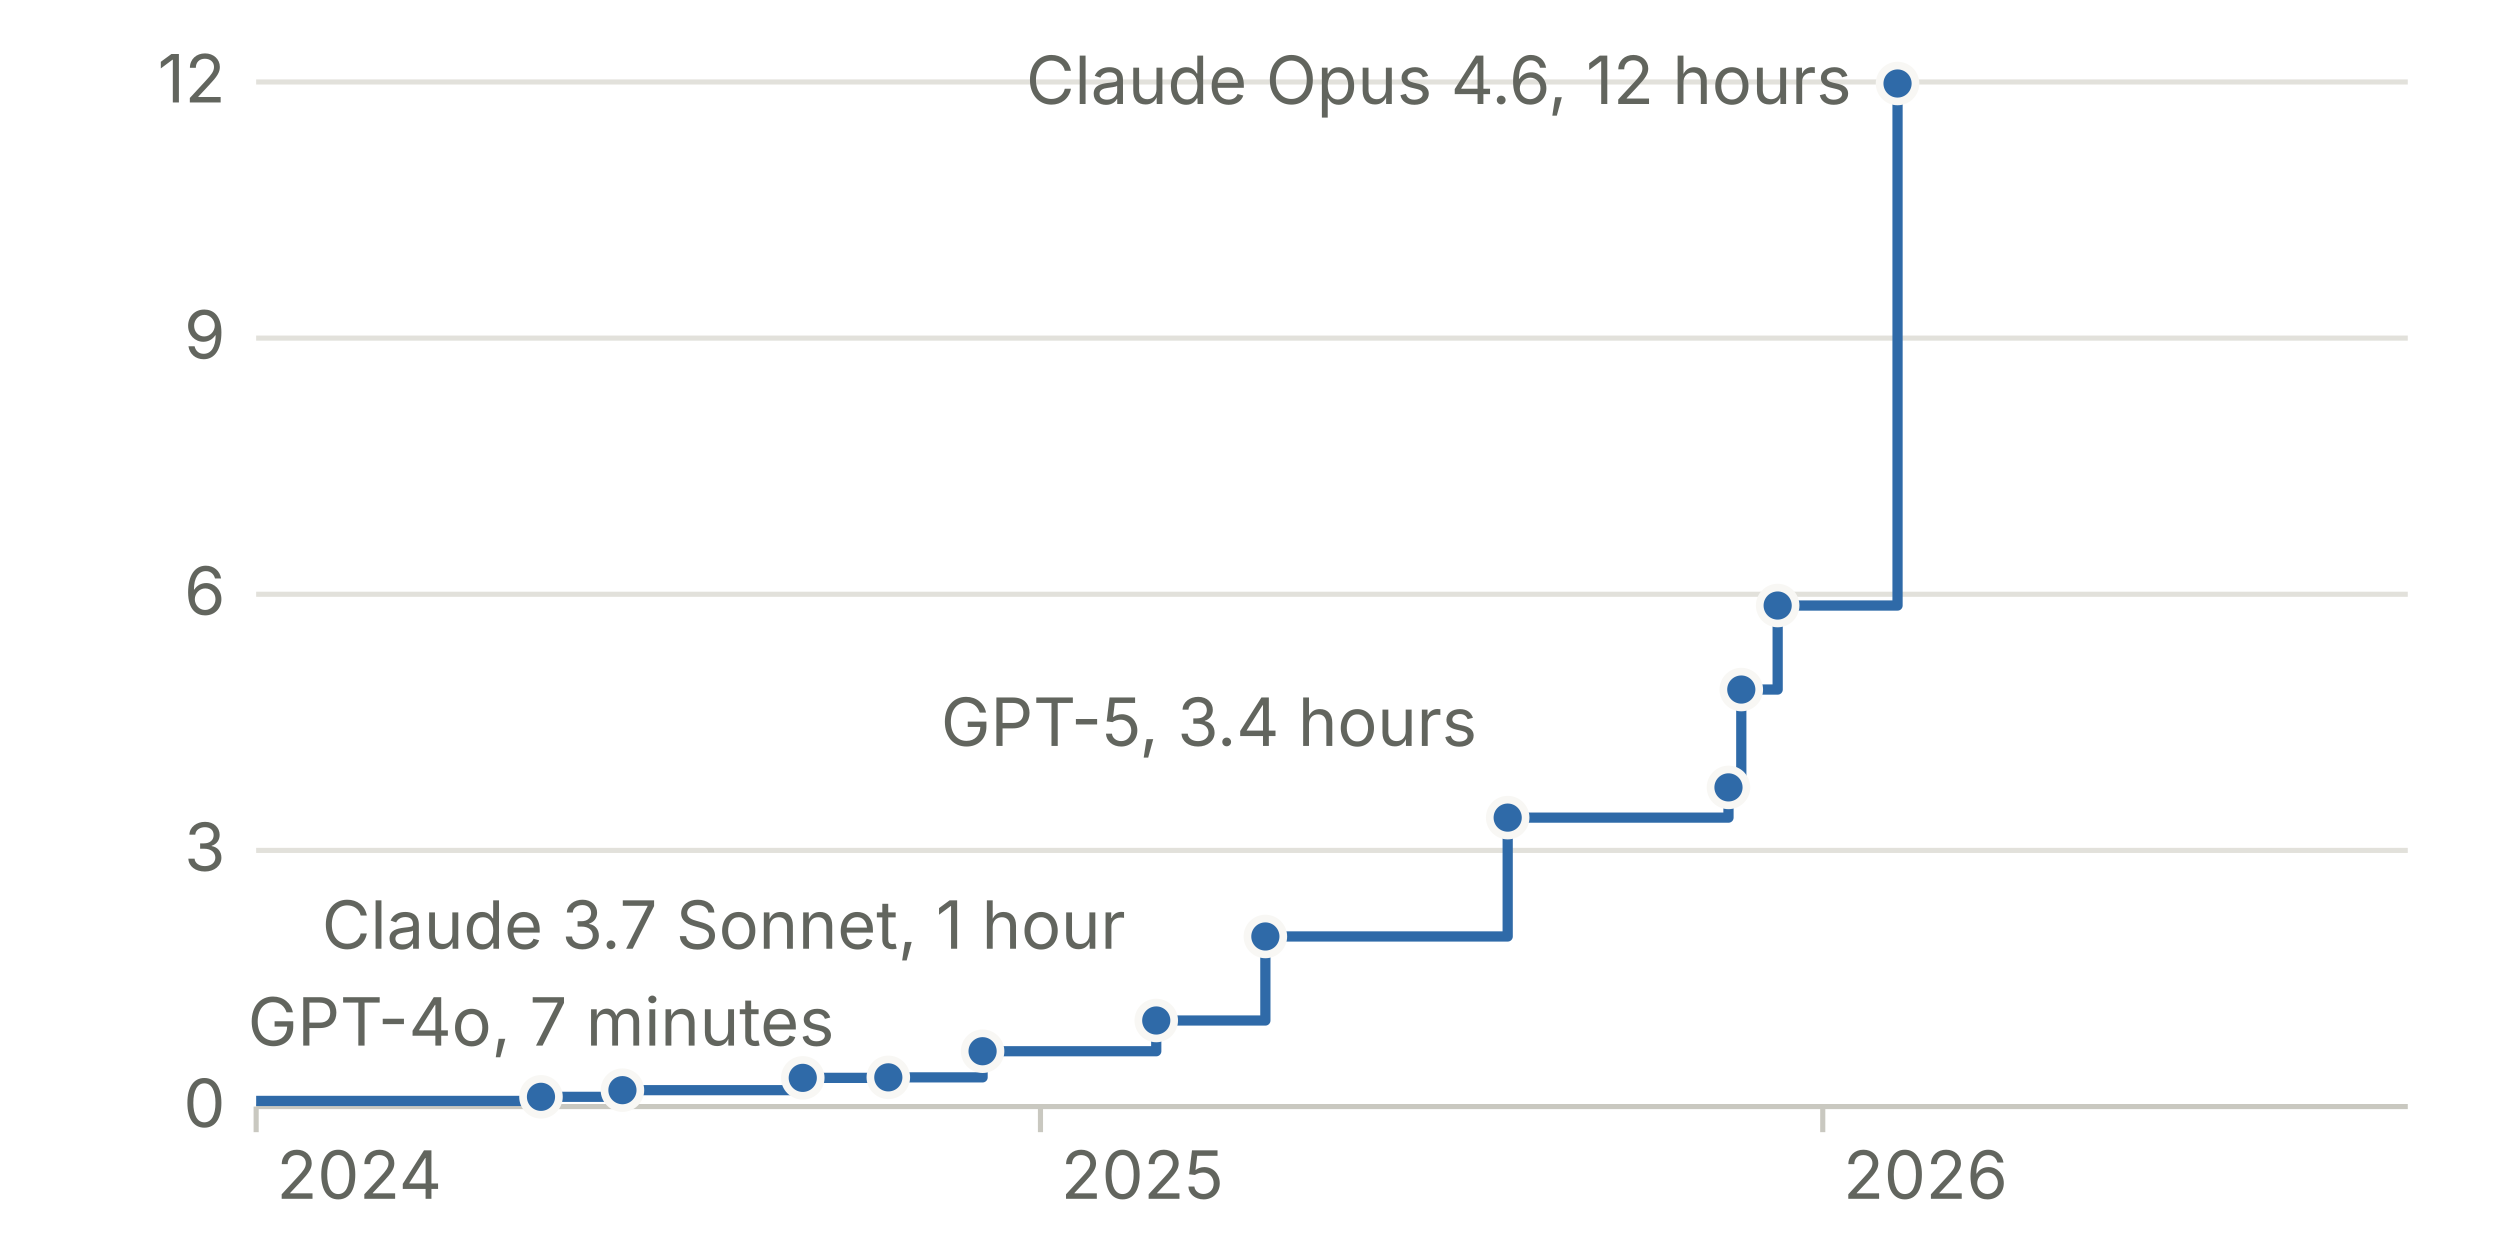
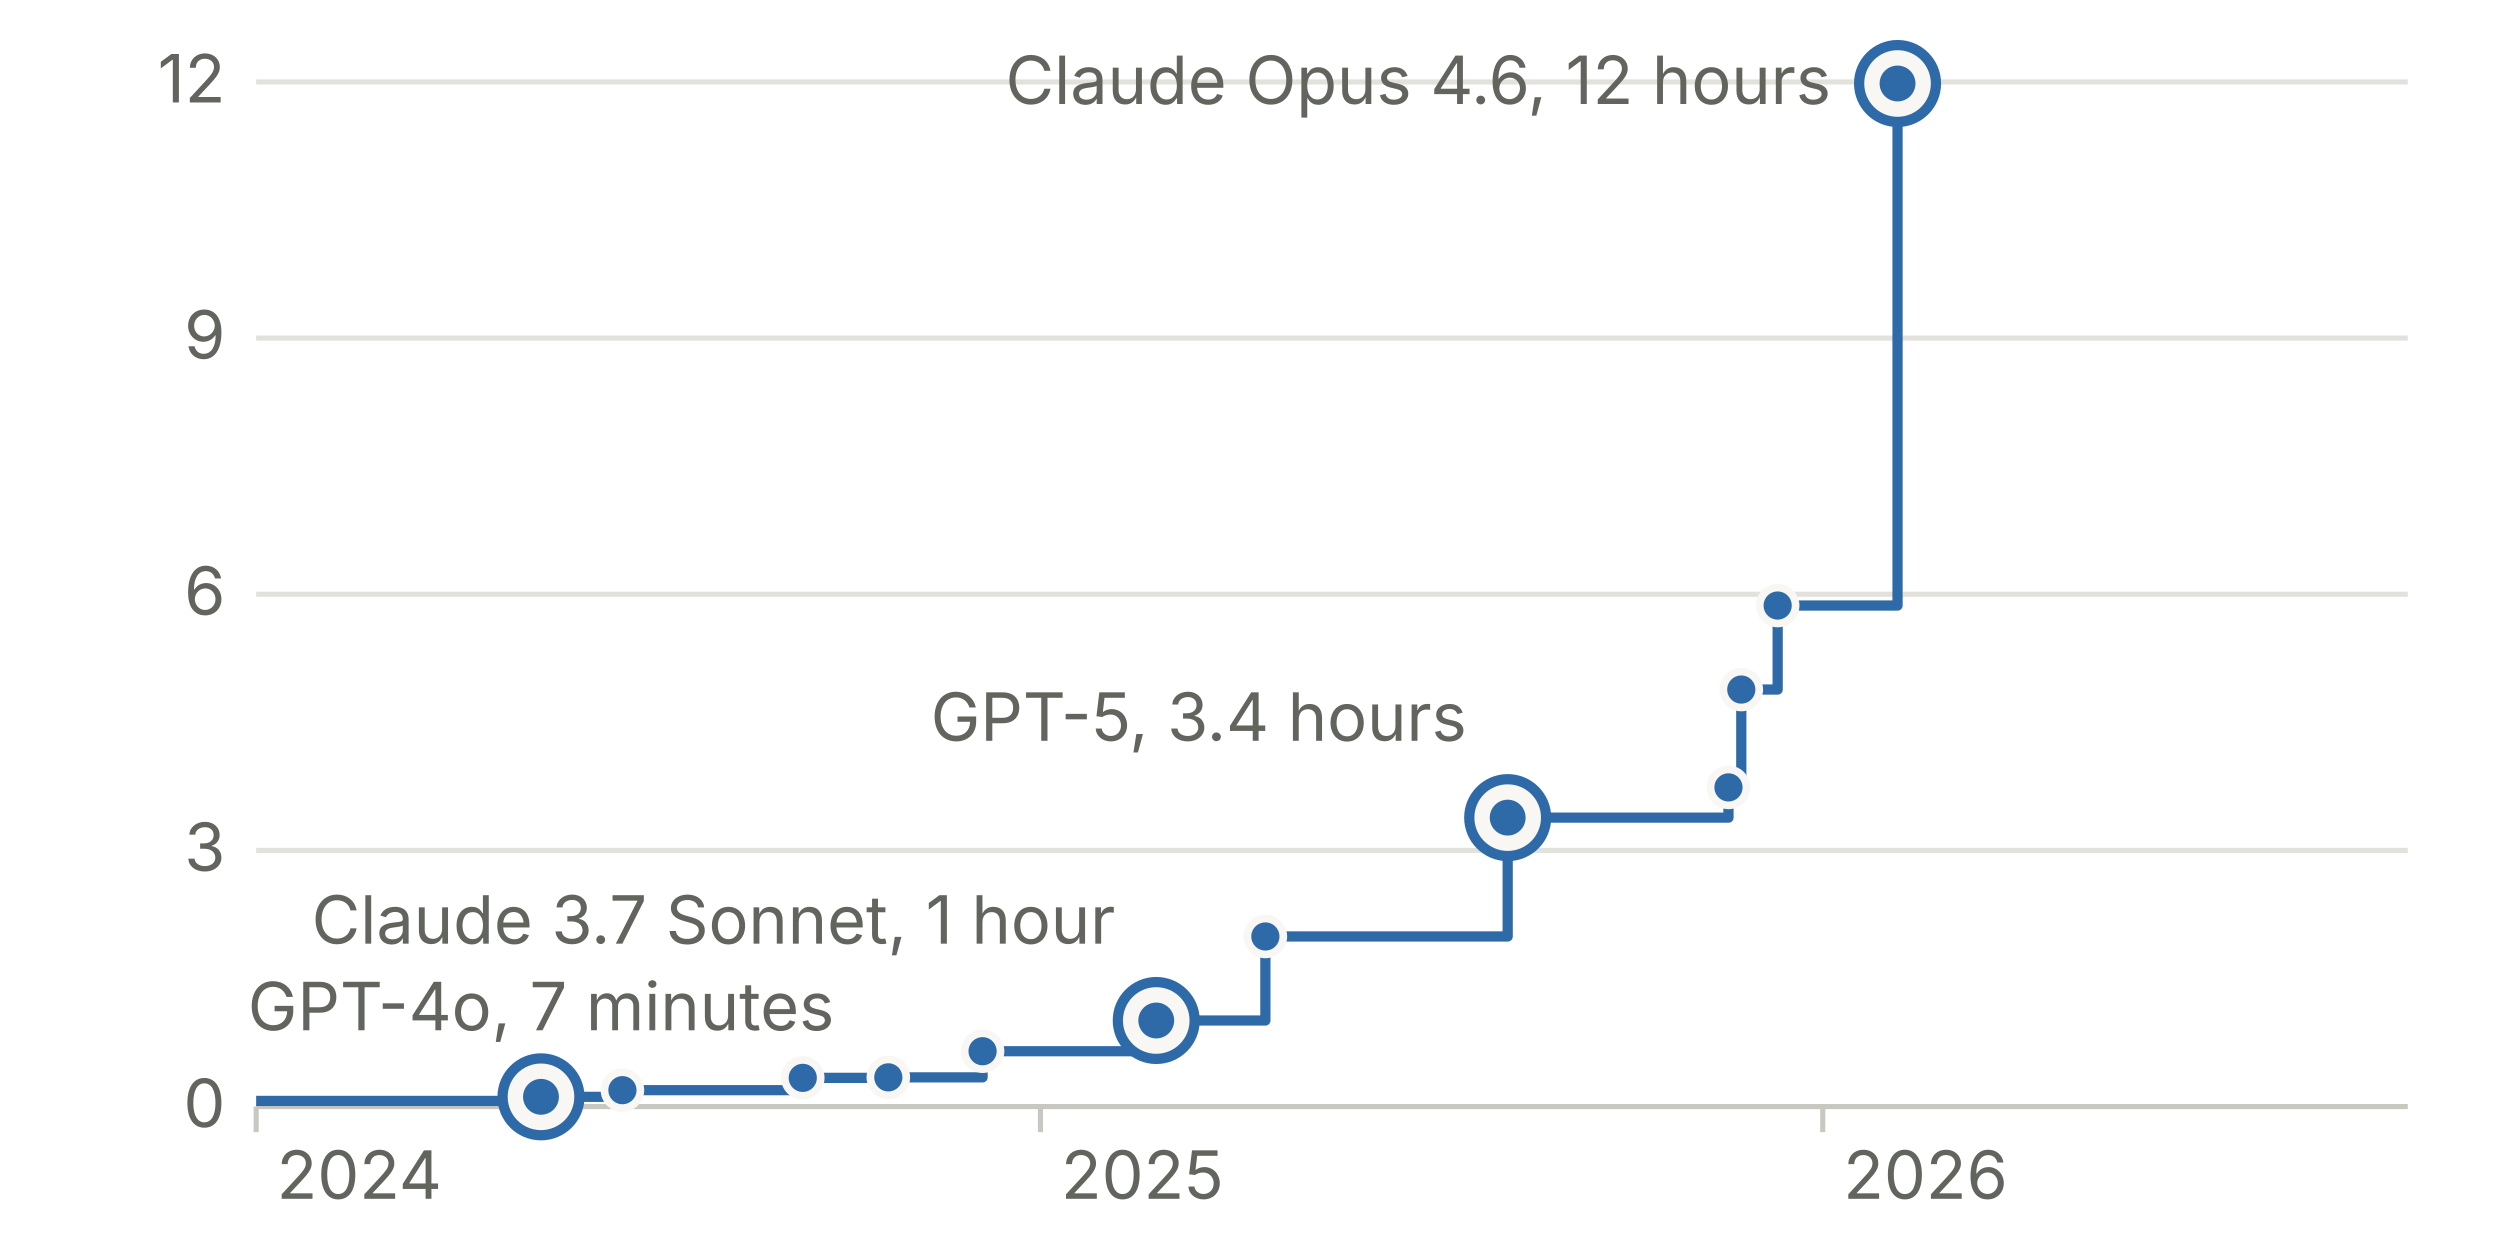
<svg xmlns="http://www.w3.org/2000/svg" viewBox="0 24 488 244" role="img" aria-labelledby="t d">
  <style>
    text { font-family: -apple-system, BlinkMacSystemFont, "Segoe UI", sans-serif; font-size: 13px; }
    .muted { fill: #62655e; }
    .grid { stroke: #e2e1db; }
    .base { stroke: #c9c8c0; }
    .line { stroke: #2f6aa8; }
    .dot { fill: #2f6aa8; stroke: #f8f7f4; }
+     .ring { fill: #f8f7f4; stroke: #2f6aa8; }
    @media (prefers-color-scheme: dark) {
      .muted { fill: #9da199; }
      .grid { stroke: #2e312d; }
      .base { stroke: #3e413c; }
      .line { stroke: #4a8ad6; }
      .dot { fill: #4a8ad6; stroke: #181a18; }
+       .ring { fill: #181a18; stroke: #4a8ad6; }
    }
  </style>
  <g fill="none" stroke-width="1">
    <line class="grid" x1="50" x2="470" y1="190" y2="190" />
    <line class="grid" x1="50" x2="470" y1="140" y2="140" />
    <line class="grid" x1="50" x2="470" y1="90" y2="90" />
    <line class="grid" x1="50" x2="470" y1="40" y2="40" />
    <line class="base" x1="50" x2="470" y1="240" y2="240" />
  </g>
  <g class="muted" text-anchor="end">
    <text x="44" y="244">0</text>
    <text x="44" y="194">3</text>
    <text x="44" y="144">6</text>
    <text x="44" y="94">9</text>
    <text x="44" y="44">12</text>
  </g>
  <g class="base" stroke-width="1">
    <line x1="50.0" x2="50.0" y1="240" y2="245" />
    <line x1="203.1" x2="203.1" y1="240" y2="245" />
    <line x1="355.8" x2="355.8" y1="240" y2="245" />
  </g>
  <g class="muted">
    <text x="54.0" y="258">2024</text>
    <text x="207.1" y="258">2025</text>
    <text x="359.8" y="258">2026</text>
  </g>
  <path class="line" fill="none" stroke-width="2" stroke-linejoin="round" d="M50.0,238.9 L105.6,238.9 L105.6,238.1 L121.5,238.1 L121.5,236.8 L156.7,236.8 L156.7,234.4 L173.4,234.4 L173.4,234.3 L191.8,234.3 L191.8,229.2 L225.7,229.2 L225.7,223.2 L247.0,223.2 L247.0,206.8 L294.3,206.8 L294.3,183.6 L337.4,183.6 L337.4,177.7 L339.9,177.7 L339.9,158.6 L347.0,158.6 L347.0,142.2 L370.4,142.2 L370.4,40.3" />
  <g stroke-width="1.5">
-     <circle class="dot" cx="105.6" cy="238.1" r="3.5" />
+     <circle class="ring" cx="105.6" cy="238.1" r="7.5" stroke-width="2" />
+     <circle class="dot" cx="105.6" cy="238.1" r="3.5" stroke-width="0" />
    <circle class="dot" cx="121.5" cy="236.8" r="3.5" />
    <circle class="dot" cx="156.7" cy="234.4" r="3.5" />
    <circle class="dot" cx="173.4" cy="234.3" r="3.5" />
    <circle class="dot" cx="191.8" cy="229.2" r="3.5" />
-     <circle class="dot" cx="225.7" cy="223.2" r="3.5" />
+     <circle class="ring" cx="225.7" cy="223.2" r="7.5" stroke-width="2" />
+     <circle class="dot" cx="225.7" cy="223.2" r="3.5" stroke-width="0" />
    <circle class="dot" cx="247.0" cy="206.8" r="3.5" />
-     <circle class="dot" cx="294.3" cy="183.6" r="3.5" />
+     <circle class="ring" cx="294.3" cy="183.6" r="7.5" stroke-width="2" />
+     <circle class="dot" cx="294.3" cy="183.6" r="3.5" stroke-width="0" />
    <circle class="dot" cx="337.4" cy="177.7" r="3.5" />
    <circle class="dot" cx="339.9" cy="158.6" r="3.5" />
    <circle class="dot" cx="347.0" cy="142.2" r="3.5" />
-     <circle class="dot" cx="370.4" cy="40.3" r="3.5" />
+     <circle class="ring" cx="370.4" cy="40.3" r="7.5" stroke-width="2" />
+     <circle class="dot" cx="370.4" cy="40.3" r="3.5" stroke-width="0" />
  </g>
  <g class="muted" text-anchor="end">
-     <text x="105.6" y="228.1" text-anchor="middle">GPT-4o, 7 minutes</text>
-     <text x="219.7" y="209.2">Claude 3.7 Sonnet, 1 hour</text>
-     <text x="288.3" y="169.6">GPT-5, 3.4 hours</text>
-     <text x="361.4" y="44.3">Claude Opus 4.6, 12 hours</text>
+     <text x="105.6" y="225.1" text-anchor="middle">GPT-4o, 7 minutes</text>
+     <text x="217.7" y="208.2">Claude 3.7 Sonnet, 1 hour</text>
+     <text x="286.3" y="168.6">GPT-5, 3.4 hours</text>
+     <text x="357.4" y="44.3">Claude Opus 4.6, 12 hours</text>
  </g>
</svg>
